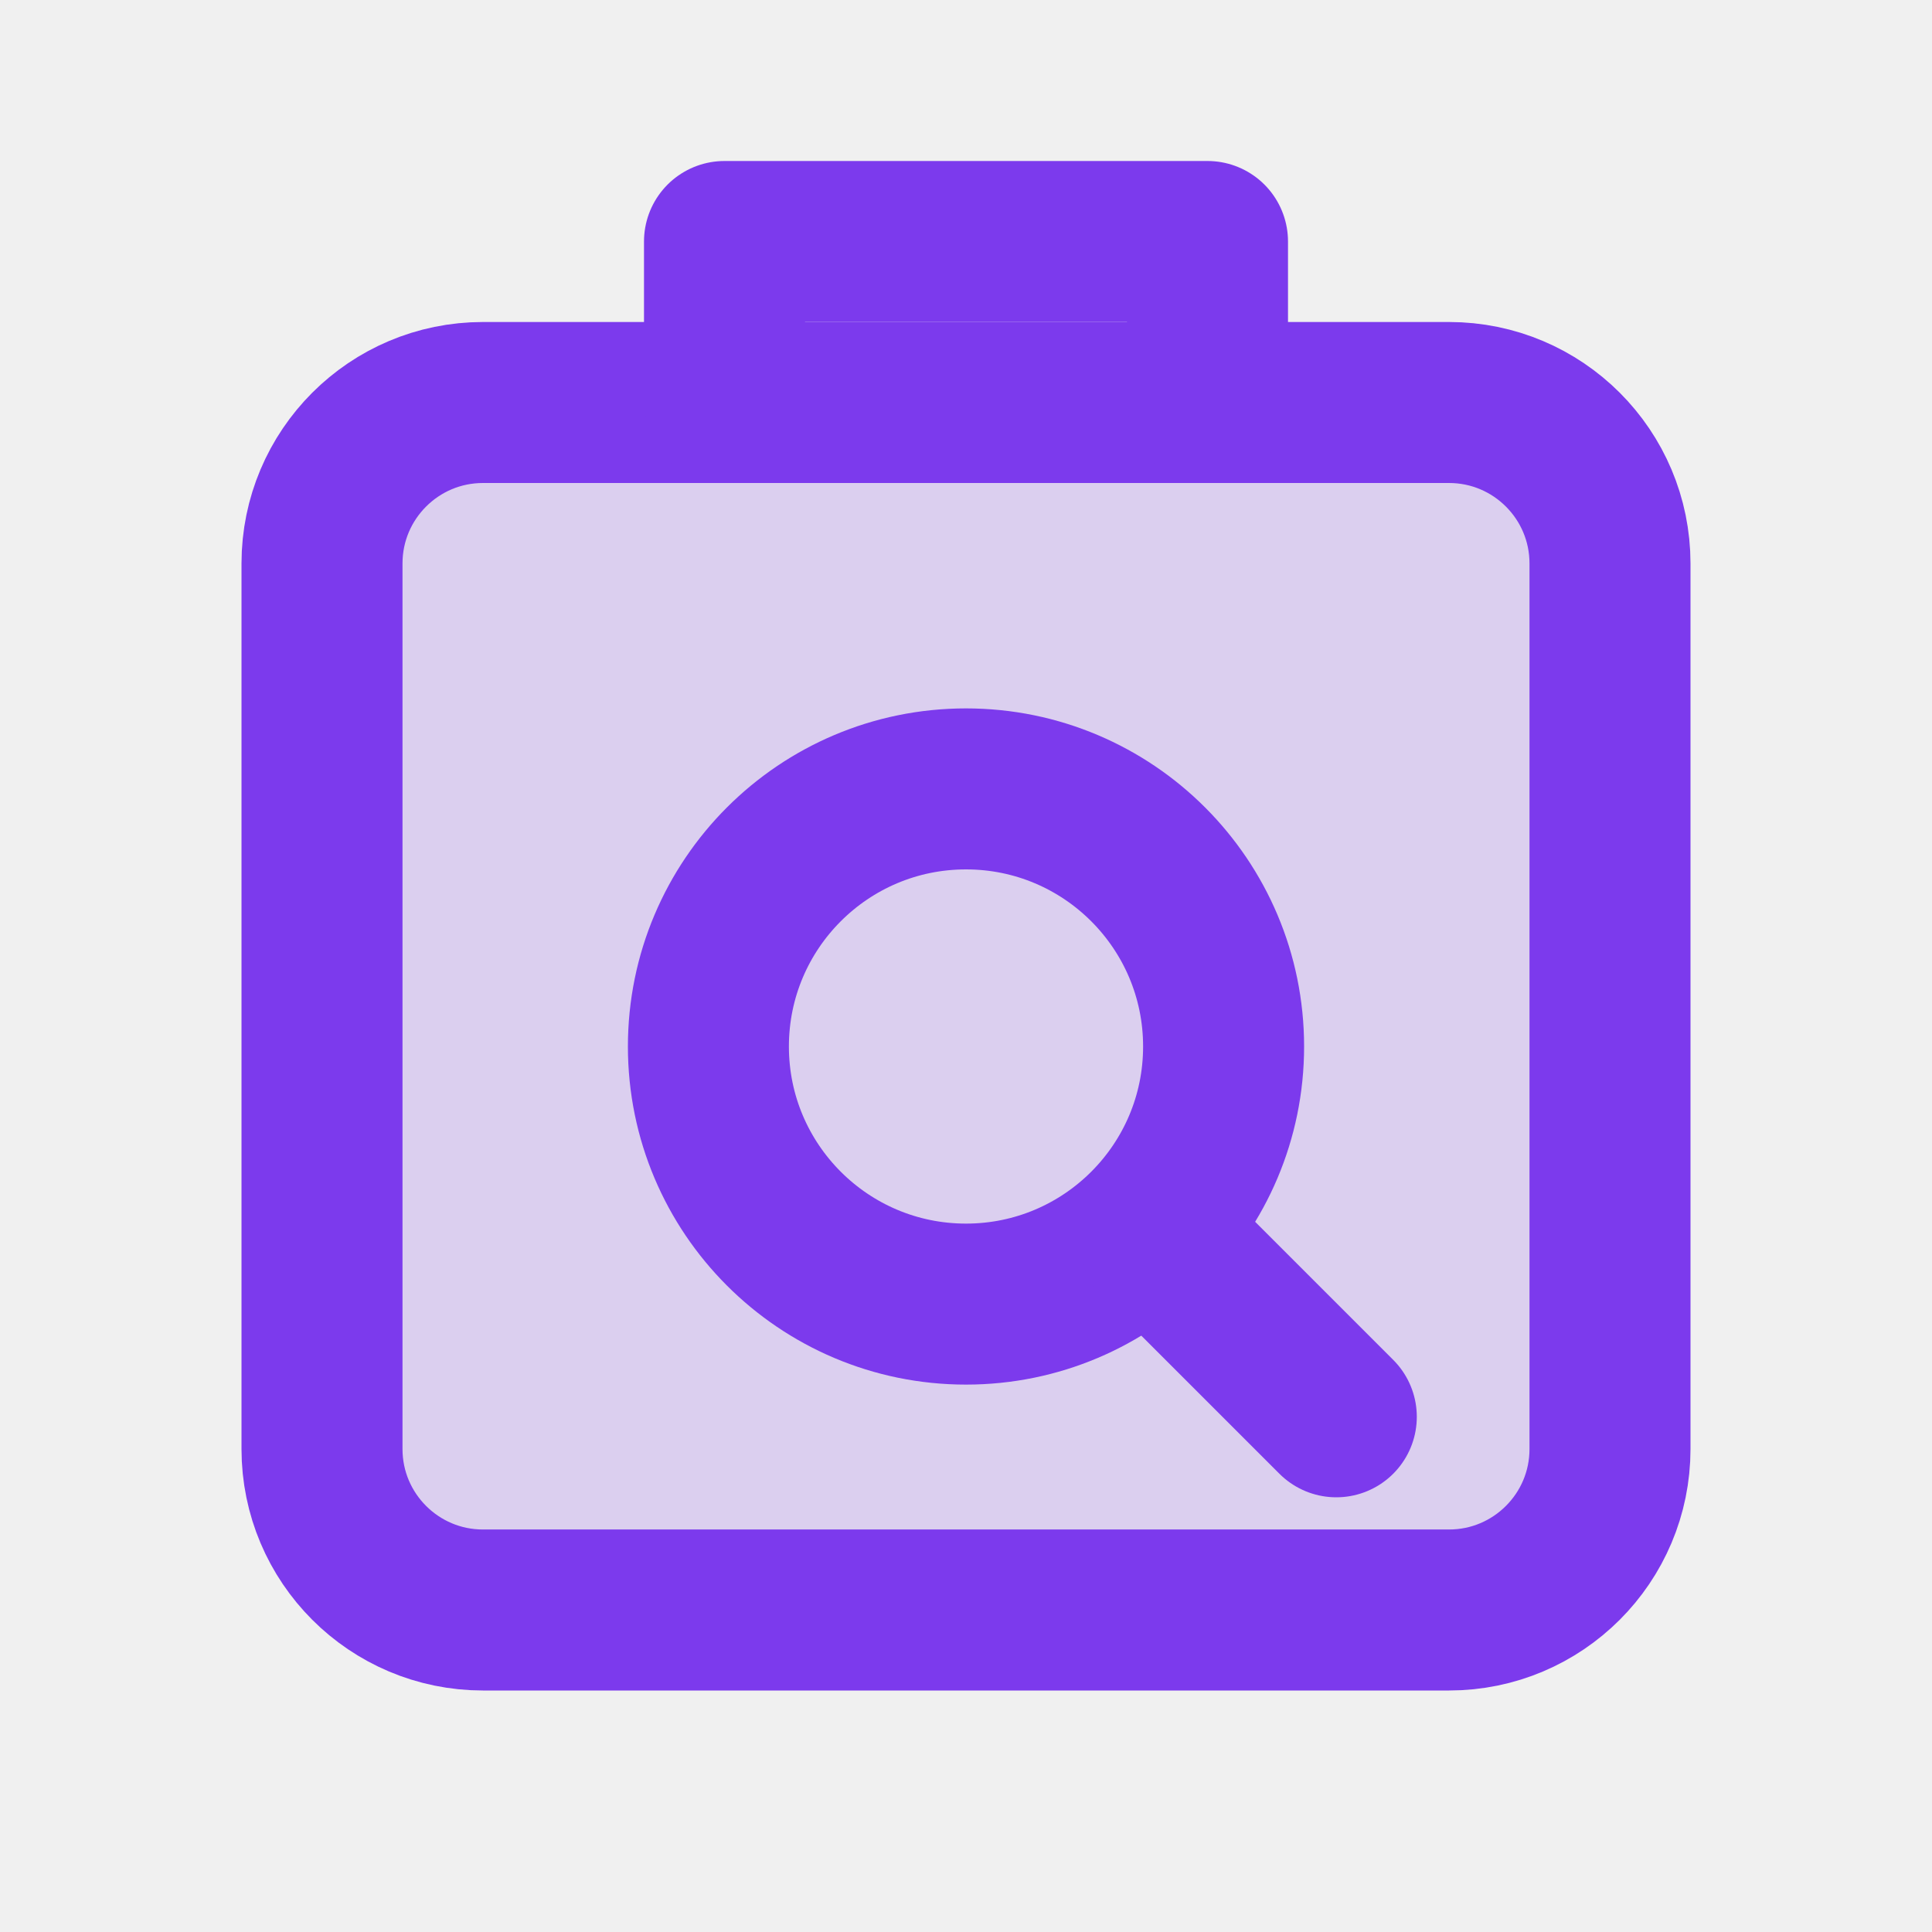
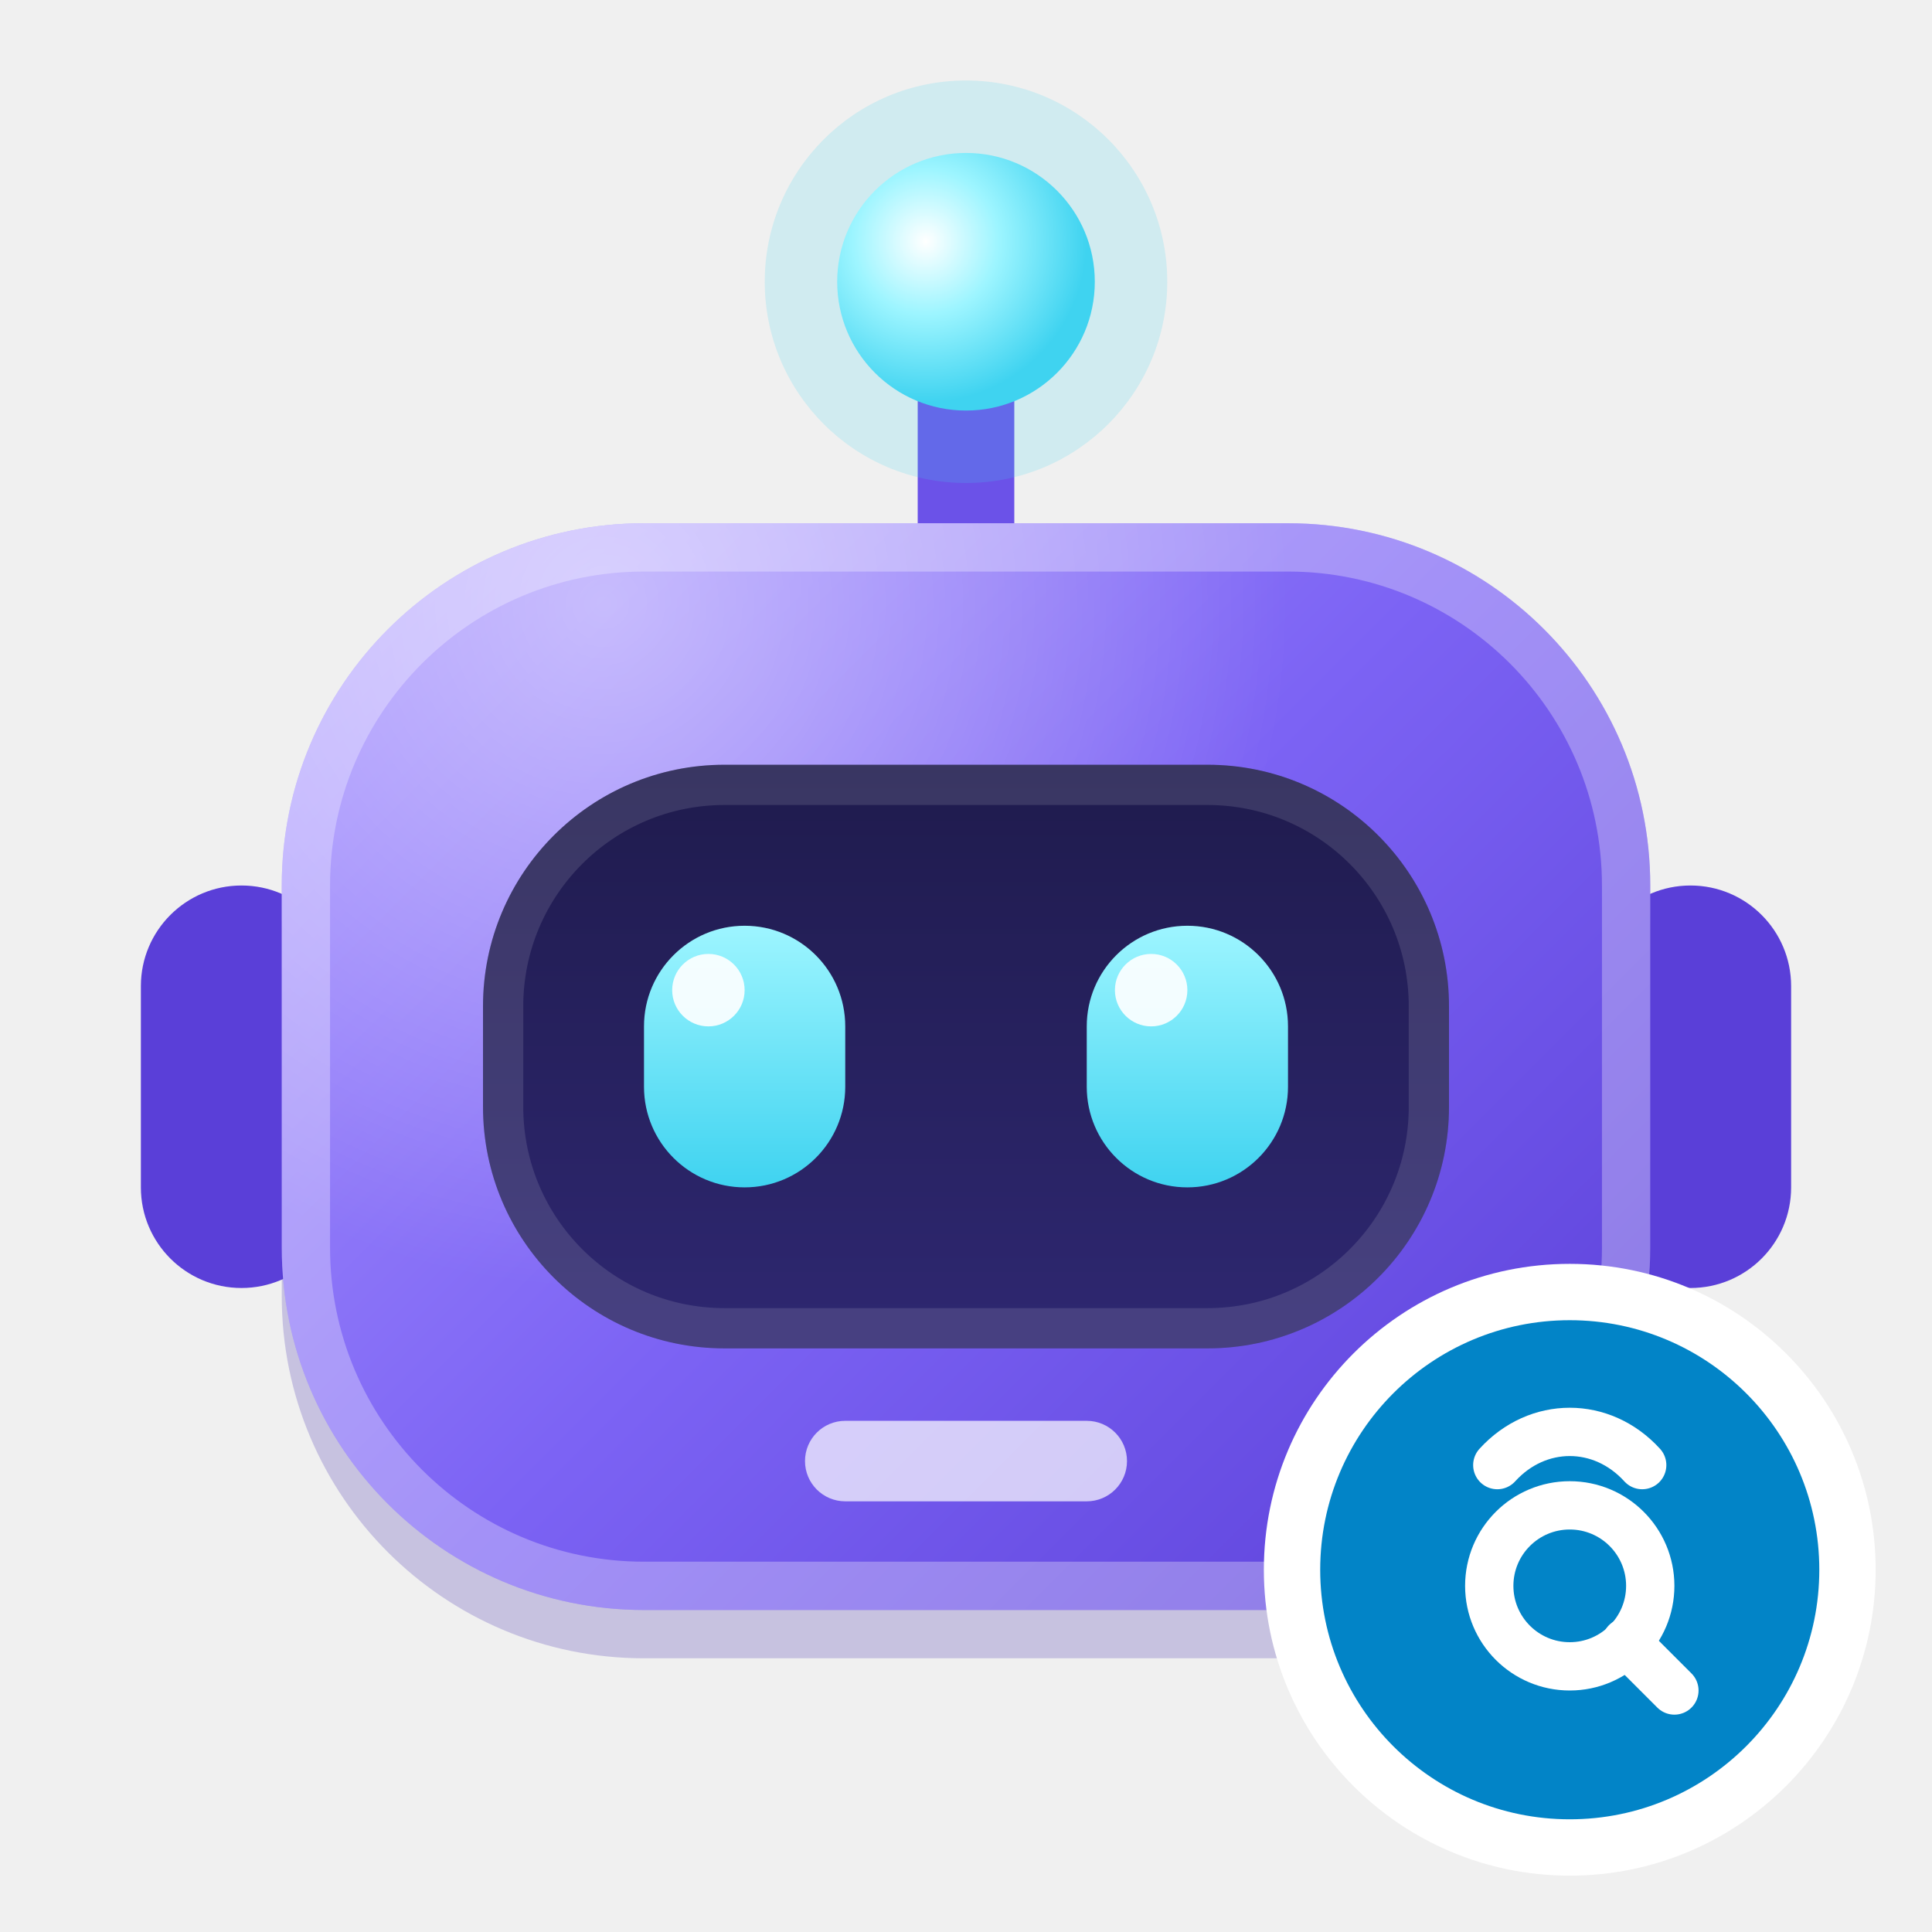
- <svg xmlns="http://www.w3.org/2000/svg" width="12" height="12" viewBox="0 0 12 12" fill="none" stroke="#7C3AED" stroke-width="1" stroke-linecap="round" stroke-linejoin="round">
-   <rect x="2" y="2.5" width="8" height="7.5" rx="1" fill="#7C3AED" fill-opacity="0.18" />
-   <path d="M4.5 2.5V1.5h3v1" />
-   <circle cx="6" cy="6.5" r="1.6" />
-   <path d="M7.2 7.7 8.3 8.8" />
+ <svg xmlns="http://www.w3.org/2000/svg" width="48" height="48" viewBox="0 0 48 48" fill="none">
+   <defs>
+     <linearGradient id="head" x1="8" y1="12" x2="38" y2="42" gradientUnits="userSpaceOnUse">
+       <stop offset="0" stop-color="#A895FF" />
+       <stop offset="0.5" stop-color="#7C63F4" />
+       <stop offset="1" stop-color="#5A3FD8" />
+     </linearGradient>
+     <radialGradient id="glow" cx="15" cy="15" r="17" gradientUnits="userSpaceOnUse">
+       <stop offset="0" stop-color="#FFFFFF" stop-opacity="0.45" />
+       <stop offset="1" stop-color="#FFFFFF" stop-opacity="0" />
+     </radialGradient>
+     <linearGradient id="visor" x1="24" y1="19" x2="24" y2="33" gradientUnits="userSpaceOnUse">
+       <stop offset="0" stop-color="#1F1B4D" />
+       <stop offset="1" stop-color="#2E2770" />
+     </linearGradient>
+     <linearGradient id="eye" x1="0" y1="0" x2="0" y2="1">
+       <stop offset="0" stop-color="#9DF5FF" />
+       <stop offset="1" stop-color="#3FD3F0" />
+     </linearGradient>
+     <radialGradient id="bulb" cx="23" cy="6" r="4" gradientUnits="userSpaceOnUse">
+       <stop offset="0" stop-color="#FFFFFF" />
+       <stop offset="0.45" stop-color="#9DF5FF" />
+       <stop offset="1" stop-color="#3FD3F0" />
+     </radialGradient>
+   </defs>
+   <path d="M24 14V9" stroke="#6B52E8" stroke-width="2.4" stroke-linecap="round" />
+   <circle cx="24" cy="7" r="5" fill="#3FD3F0" fill-opacity="0.18" />
+   <circle cx="24" cy="7" r="3.2" fill="url(#bulb)" />
+   <rect x="3.5" y="22" width="5" height="10" rx="2.5" fill="#5A3FD8" />
+   <rect x="39.5" y="22" width="5" height="10" rx="2.5" fill="#5A3FD8" />
+   <rect x="7" y="14.2" width="34" height="27" rx="9" fill="#3A22A8" fill-opacity="0.22" />
+   <rect x="7" y="13" width="34" height="27" rx="9" fill="url(#head)" />
+   <rect x="7" y="13" width="34" height="27" rx="9" fill="url(#glow)" />
+   <rect x="7.6" y="13.6" width="32.8" height="25.8" rx="8.4" stroke="#FFFFFF" stroke-opacity="0.3" stroke-width="1.2" />
+   <rect x="12" y="19" width="24" height="14.5" rx="6" fill="url(#visor)" />
+   <rect x="12.5" y="19.5" width="23" height="13.5" rx="5.5" stroke="#FFFFFF" stroke-opacity="0.12" />
+   <rect x="16" y="23" width="5" height="6.5" rx="2.5" fill="url(#eye)" />
+   <rect x="27" y="23" width="5" height="6.5" rx="2.5" fill="url(#eye)" />
+   <circle cx="17.6" cy="24.6" r="0.9" fill="#FFFFFF" fill-opacity="0.9" />
+   <circle cx="28.6" cy="24.6" r="0.9" fill="#FFFFFF" fill-opacity="0.9" />
+   <rect x="20" y="35.3" width="8" height="2" rx="1" fill="#FFFFFF" fill-opacity="0.7" />
+   <circle cx="39" cy="39" r="7.6" fill="#FFFFFF" />
+   <circle cx="39" cy="39" r="6.2" fill="#0284C7" />
+   <path d="M37.2 36.4c1-1.1 2.6-1.1 3.6 0" stroke="#FFFFFF" stroke-linecap="round" stroke-linejoin="round" fill="none" stroke-width="1.2" />
+   <circle cx="39" cy="39.4" r="2" stroke="#FFFFFF" stroke-linecap="round" stroke-linejoin="round" fill="none" stroke-width="1.2" />
+   <path d="M40.4 40.8 41.6 42" stroke="#FFFFFF" stroke-linecap="round" stroke-linejoin="round" fill="none" stroke-width="1.2" />
</svg>
